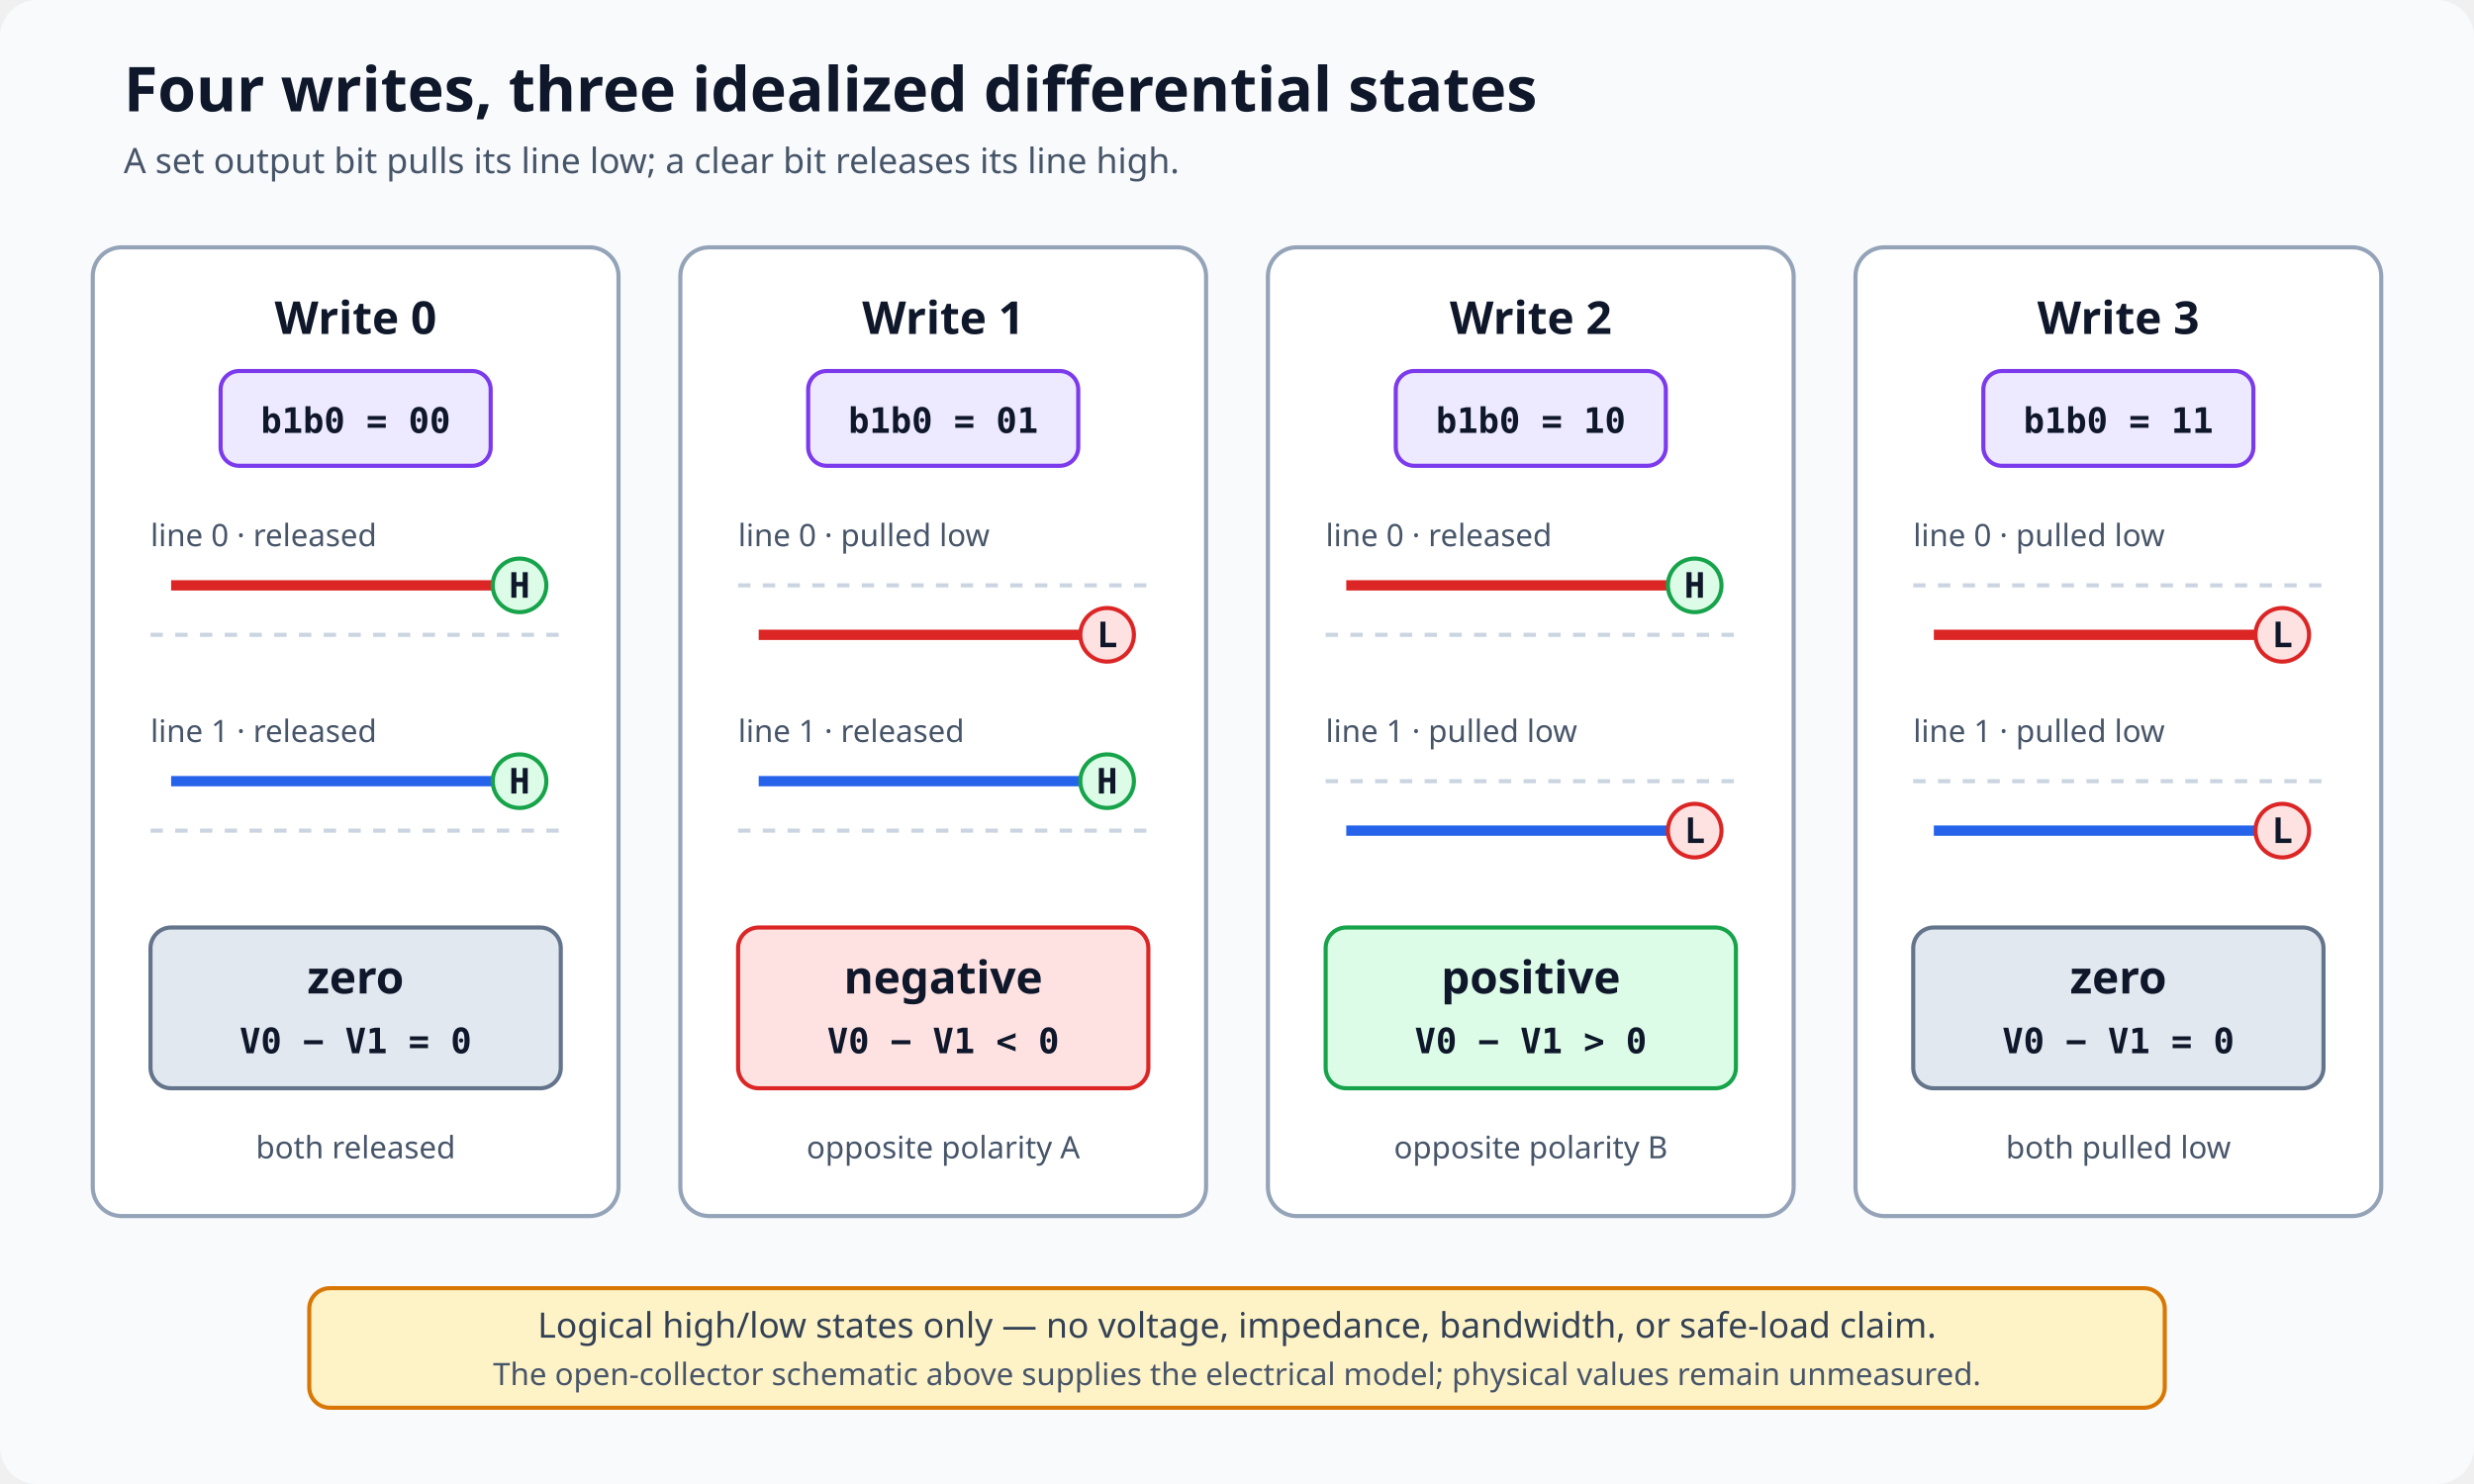
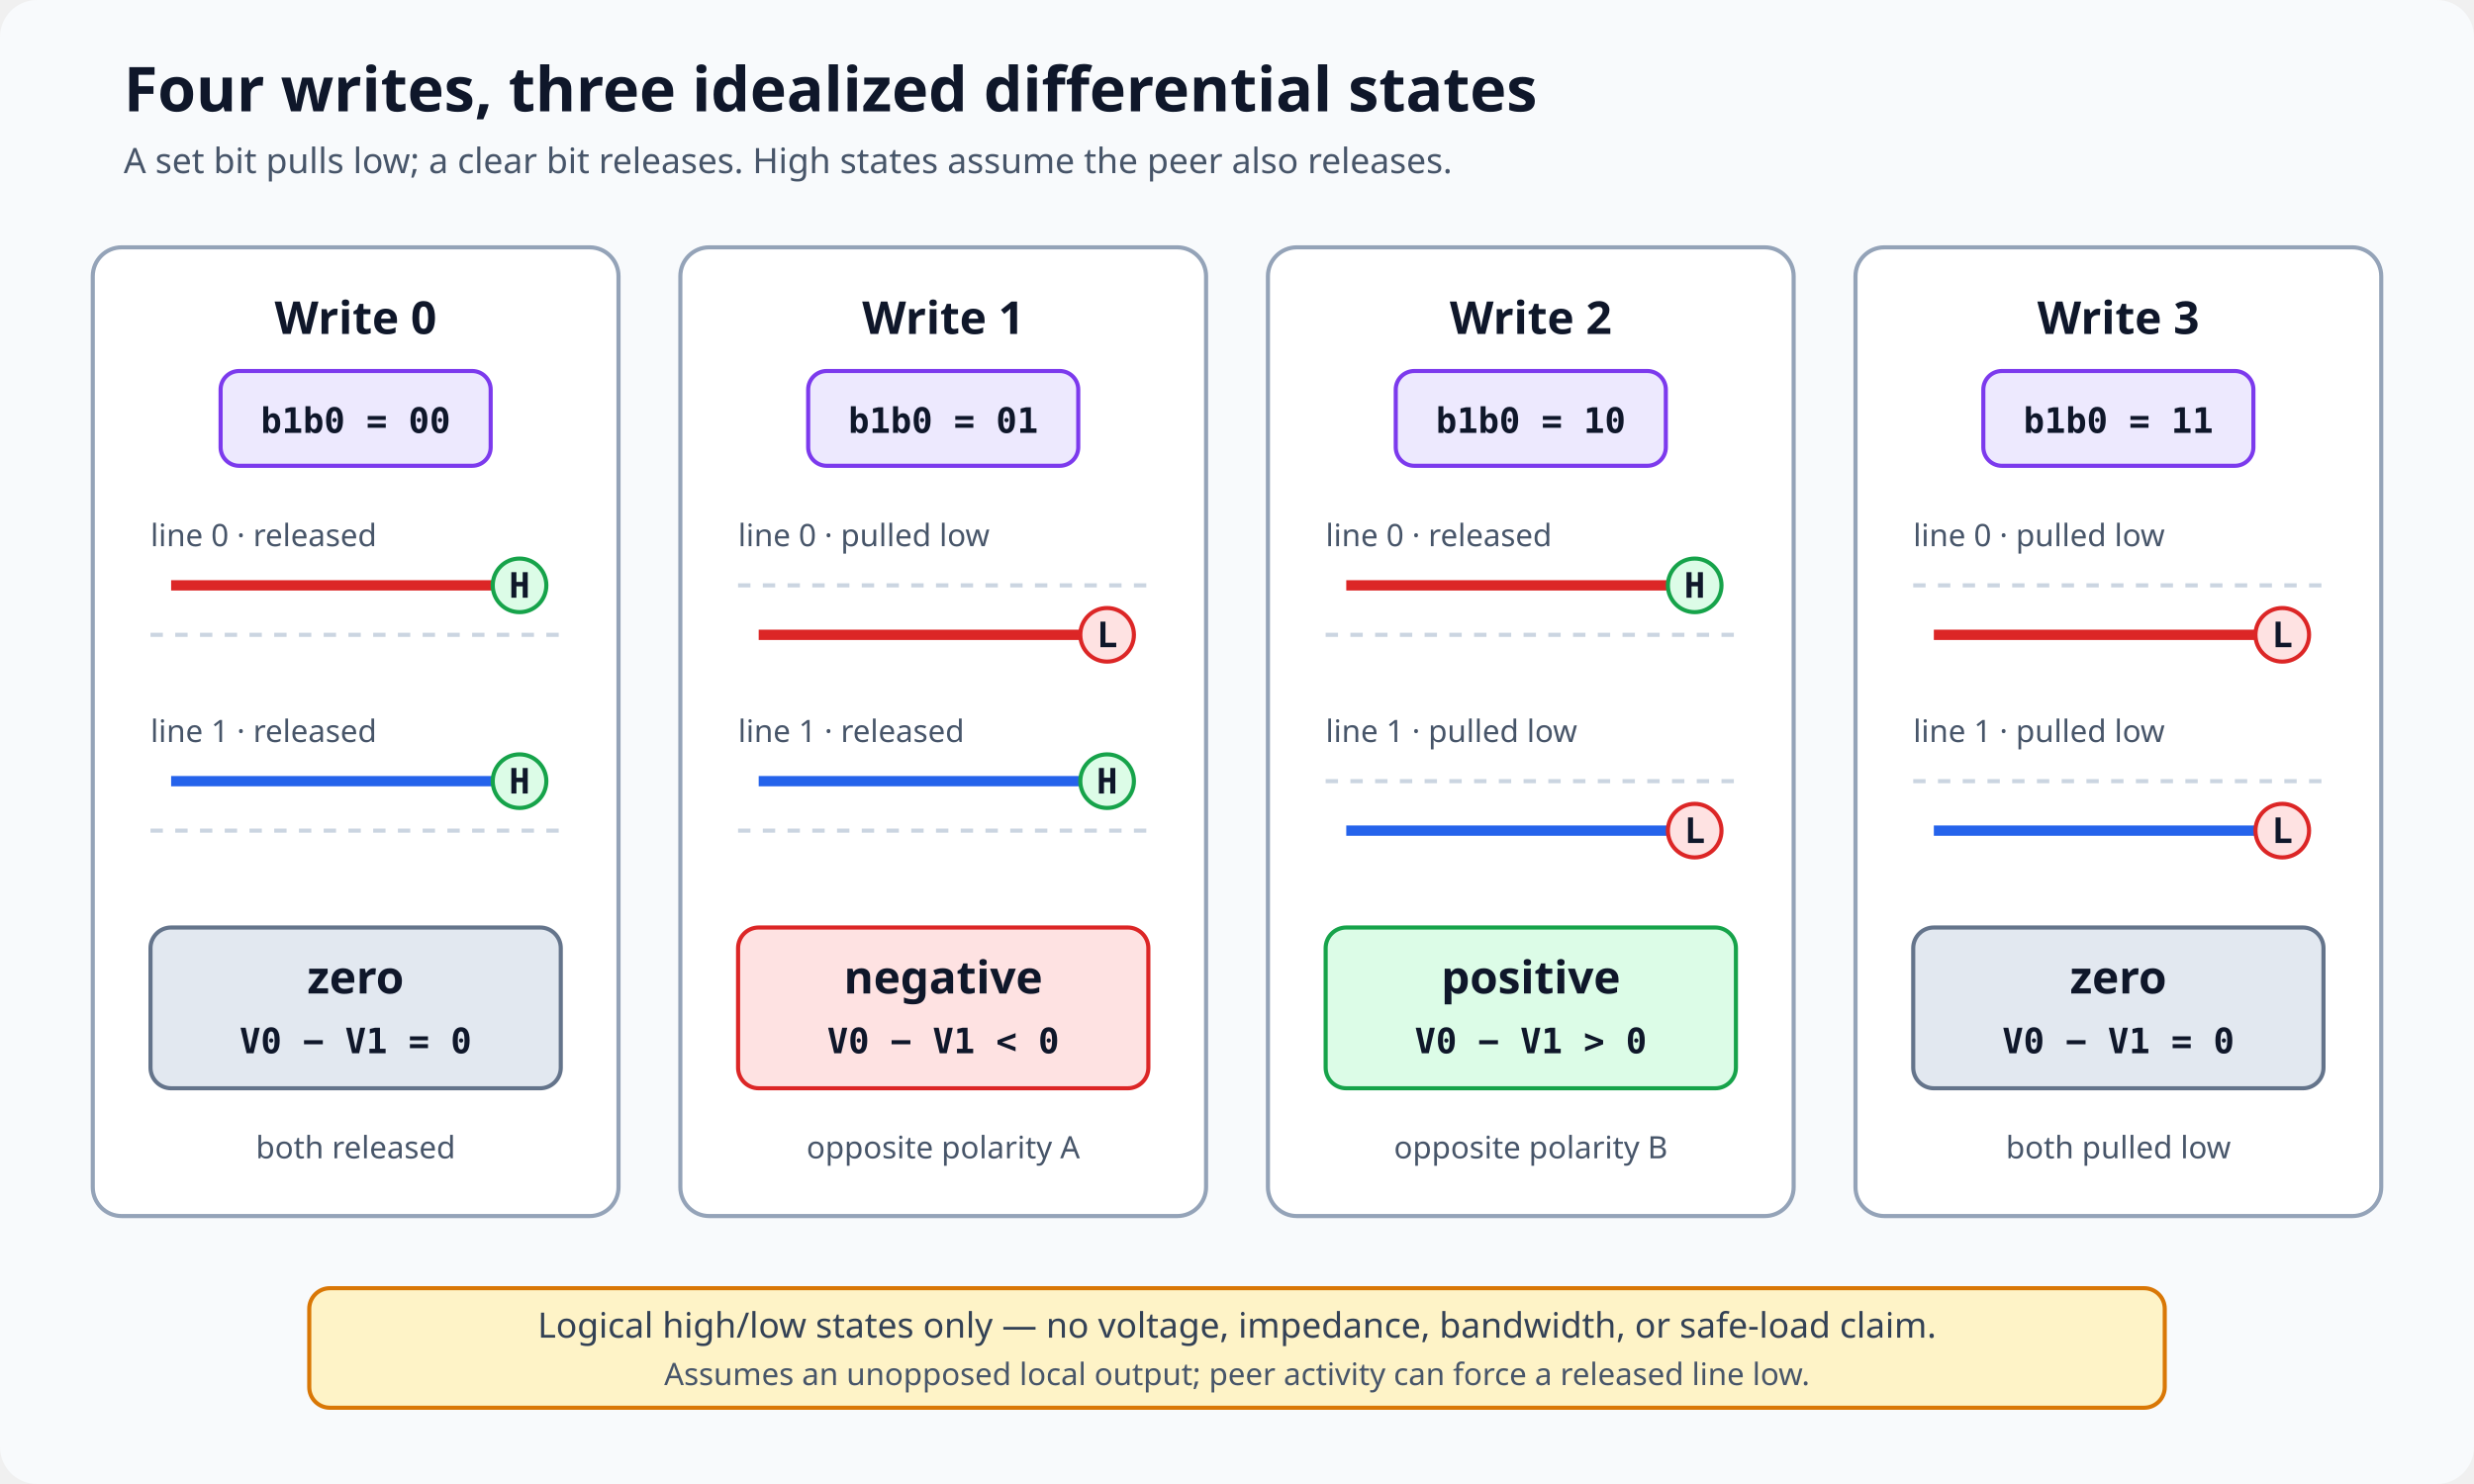
<svg xmlns="http://www.w3.org/2000/svg" width="1200" height="720" viewBox="0 0 1200 720" role="img" aria-labelledby="title desc">
  <defs>
    <style>
      .bg{fill:#f8fafc}.card{fill:#fff;stroke:#94a3b8;stroke-width:2}.title{fill:#0f172a;font:700 30px system-ui,sans-serif}.subtitle{fill:#475569;font:17px system-ui,sans-serif}.head{fill:#0f172a;font:700 22px system-ui,sans-serif}.text{fill:#334155;font:17px system-ui,sans-serif}.small{fill:#475569;font:15px system-ui,sans-serif}.mono{fill:#0f172a;font:600 17px ui-monospace,SFMono-Regular,Consolas,monospace}.bit{fill:#ede9fe;stroke:#7c3aed;stroke-width:2}.line0{stroke:#dc2626;stroke-width:5;fill:none}.line1{stroke:#2563eb;stroke-width:5;fill:none}.guide{stroke:#cbd5e1;stroke-width:2;stroke-dasharray:6 6}.high{fill:#dcfce7;stroke:#16a34a;stroke-width:2}.low{fill:#fee2e2;stroke:#dc2626;stroke-width:2}.zero{fill:#e2e8f0;stroke:#64748b;stroke-width:2}.positive{fill:#dcfce7;stroke:#16a34a;stroke-width:2}.negative{fill:#fee2e2;stroke:#dc2626;stroke-width:2}.note{fill:#fef3c7;stroke:#d97706;stroke-width:2}
    </style>
  </defs>
  <rect class="bg" width="1200" height="720" rx="18" />
  <text class="title" x="60" y="54">Four writes, three idealized differential states</text>
-   <text class="subtitle" x="60" y="84">A set output bit pulls its line low; a clear bit releases its line high.</text>
+   <text class="subtitle" x="60" y="84">A set bit pulls low; a clear bit releases. High states assume the peer also releases.</text>
  <g transform="translate(45 120)">
    <rect class="card" width="255" height="470" rx="14" />
    <text class="head" x="127.5" y="42" text-anchor="middle">Write 0</text>
    <rect class="bit" x="62" y="60" width="131" height="46" rx="9" />
    <text class="mono" x="127.5" y="90" text-anchor="middle">b1b0 = 00</text>
    <text class="small" x="28" y="145">line 0 · released</text>
    <path class="guide" d="M28 188 H227" />
    <path class="line0" d="M38 164 H217" />
    <circle class="high" cx="207" cy="164" r="13" />
    <text class="mono" x="207" y="170" text-anchor="middle">H</text>
    <text class="small" x="28" y="240">line 1 · released</text>
    <path class="guide" d="M28 283 H227" />
    <path class="line1" d="M38 259 H217" />
    <circle class="high" cx="207" cy="259" r="13" />
    <text class="mono" x="207" y="265" text-anchor="middle">H</text>
    <rect class="zero" x="28" y="330" width="199" height="78" rx="10" />
    <text class="head" x="127.5" y="362" text-anchor="middle">zero</text>
    <text class="mono" x="127.5" y="391" text-anchor="middle">V0 − V1 = 0</text>
    <text class="small" x="127.5" y="442" text-anchor="middle">both released</text>
  </g>
  <g transform="translate(330 120)">
    <rect class="card" width="255" height="470" rx="14" />
    <text class="head" x="127.5" y="42" text-anchor="middle">Write 1</text>
    <rect class="bit" x="62" y="60" width="131" height="46" rx="9" />
    <text class="mono" x="127.5" y="90" text-anchor="middle">b1b0 = 01</text>
    <text class="small" x="28" y="145">line 0 · pulled low</text>
    <path class="guide" d="M28 164 H227" />
    <path class="line0" d="M38 188 H217" />
    <circle class="low" cx="207" cy="188" r="13" />
    <text class="mono" x="207" y="194" text-anchor="middle">L</text>
    <text class="small" x="28" y="240">line 1 · released</text>
    <path class="guide" d="M28 283 H227" />
    <path class="line1" d="M38 259 H217" />
    <circle class="high" cx="207" cy="259" r="13" />
    <text class="mono" x="207" y="265" text-anchor="middle">H</text>
    <rect class="negative" x="28" y="330" width="199" height="78" rx="10" />
    <text class="head" x="127.5" y="362" text-anchor="middle">negative</text>
    <text class="mono" x="127.5" y="391" text-anchor="middle">V0 − V1 &lt; 0</text>
    <text class="small" x="127.5" y="442" text-anchor="middle">opposite polarity A</text>
  </g>
  <g transform="translate(615 120)">
    <rect class="card" width="255" height="470" rx="14" />
    <text class="head" x="127.5" y="42" text-anchor="middle">Write 2</text>
    <rect class="bit" x="62" y="60" width="131" height="46" rx="9" />
    <text class="mono" x="127.5" y="90" text-anchor="middle">b1b0 = 10</text>
    <text class="small" x="28" y="145">line 0 · released</text>
    <path class="guide" d="M28 188 H227" />
    <path class="line0" d="M38 164 H217" />
    <circle class="high" cx="207" cy="164" r="13" />
    <text class="mono" x="207" y="170" text-anchor="middle">H</text>
    <text class="small" x="28" y="240">line 1 · pulled low</text>
    <path class="guide" d="M28 259 H227" />
    <path class="line1" d="M38 283 H217" />
    <circle class="low" cx="207" cy="283" r="13" />
    <text class="mono" x="207" y="289" text-anchor="middle">L</text>
    <rect class="positive" x="28" y="330" width="199" height="78" rx="10" />
    <text class="head" x="127.5" y="362" text-anchor="middle">positive</text>
    <text class="mono" x="127.5" y="391" text-anchor="middle">V0 − V1 &gt; 0</text>
    <text class="small" x="127.5" y="442" text-anchor="middle">opposite polarity B</text>
  </g>
  <g transform="translate(900 120)">
    <rect class="card" width="255" height="470" rx="14" />
    <text class="head" x="127.5" y="42" text-anchor="middle">Write 3</text>
    <rect class="bit" x="62" y="60" width="131" height="46" rx="9" />
    <text class="mono" x="127.5" y="90" text-anchor="middle">b1b0 = 11</text>
    <text class="small" x="28" y="145">line 0 · pulled low</text>
    <path class="guide" d="M28 164 H227" />
    <path class="line0" d="M38 188 H217" />
    <circle class="low" cx="207" cy="188" r="13" />
    <text class="mono" x="207" y="194" text-anchor="middle">L</text>
    <text class="small" x="28" y="240">line 1 · pulled low</text>
    <path class="guide" d="M28 259 H227" />
    <path class="line1" d="M38 283 H217" />
    <circle class="low" cx="207" cy="283" r="13" />
    <text class="mono" x="207" y="289" text-anchor="middle">L</text>
    <rect class="zero" x="28" y="330" width="199" height="78" rx="10" />
    <text class="head" x="127.5" y="362" text-anchor="middle">zero</text>
    <text class="mono" x="127.5" y="391" text-anchor="middle">V0 − V1 = 0</text>
    <text class="small" x="127.5" y="442" text-anchor="middle">both pulled low</text>
  </g>
  <rect class="note" x="150" y="625" width="900" height="58" rx="10" />
  <text class="text" x="600" y="649" text-anchor="middle">Logical high/low states only — no voltage, impedance, bandwidth, or safe-load claim.</text>
-   <text class="small" x="600" y="672" text-anchor="middle">The open-collector schematic above supplies the electrical model; physical values remain unmeasured.</text>
+   <text class="small" x="600" y="672" text-anchor="middle">Assumes an unopposed local output; peer activity can force a released line low.</text>
</svg>
